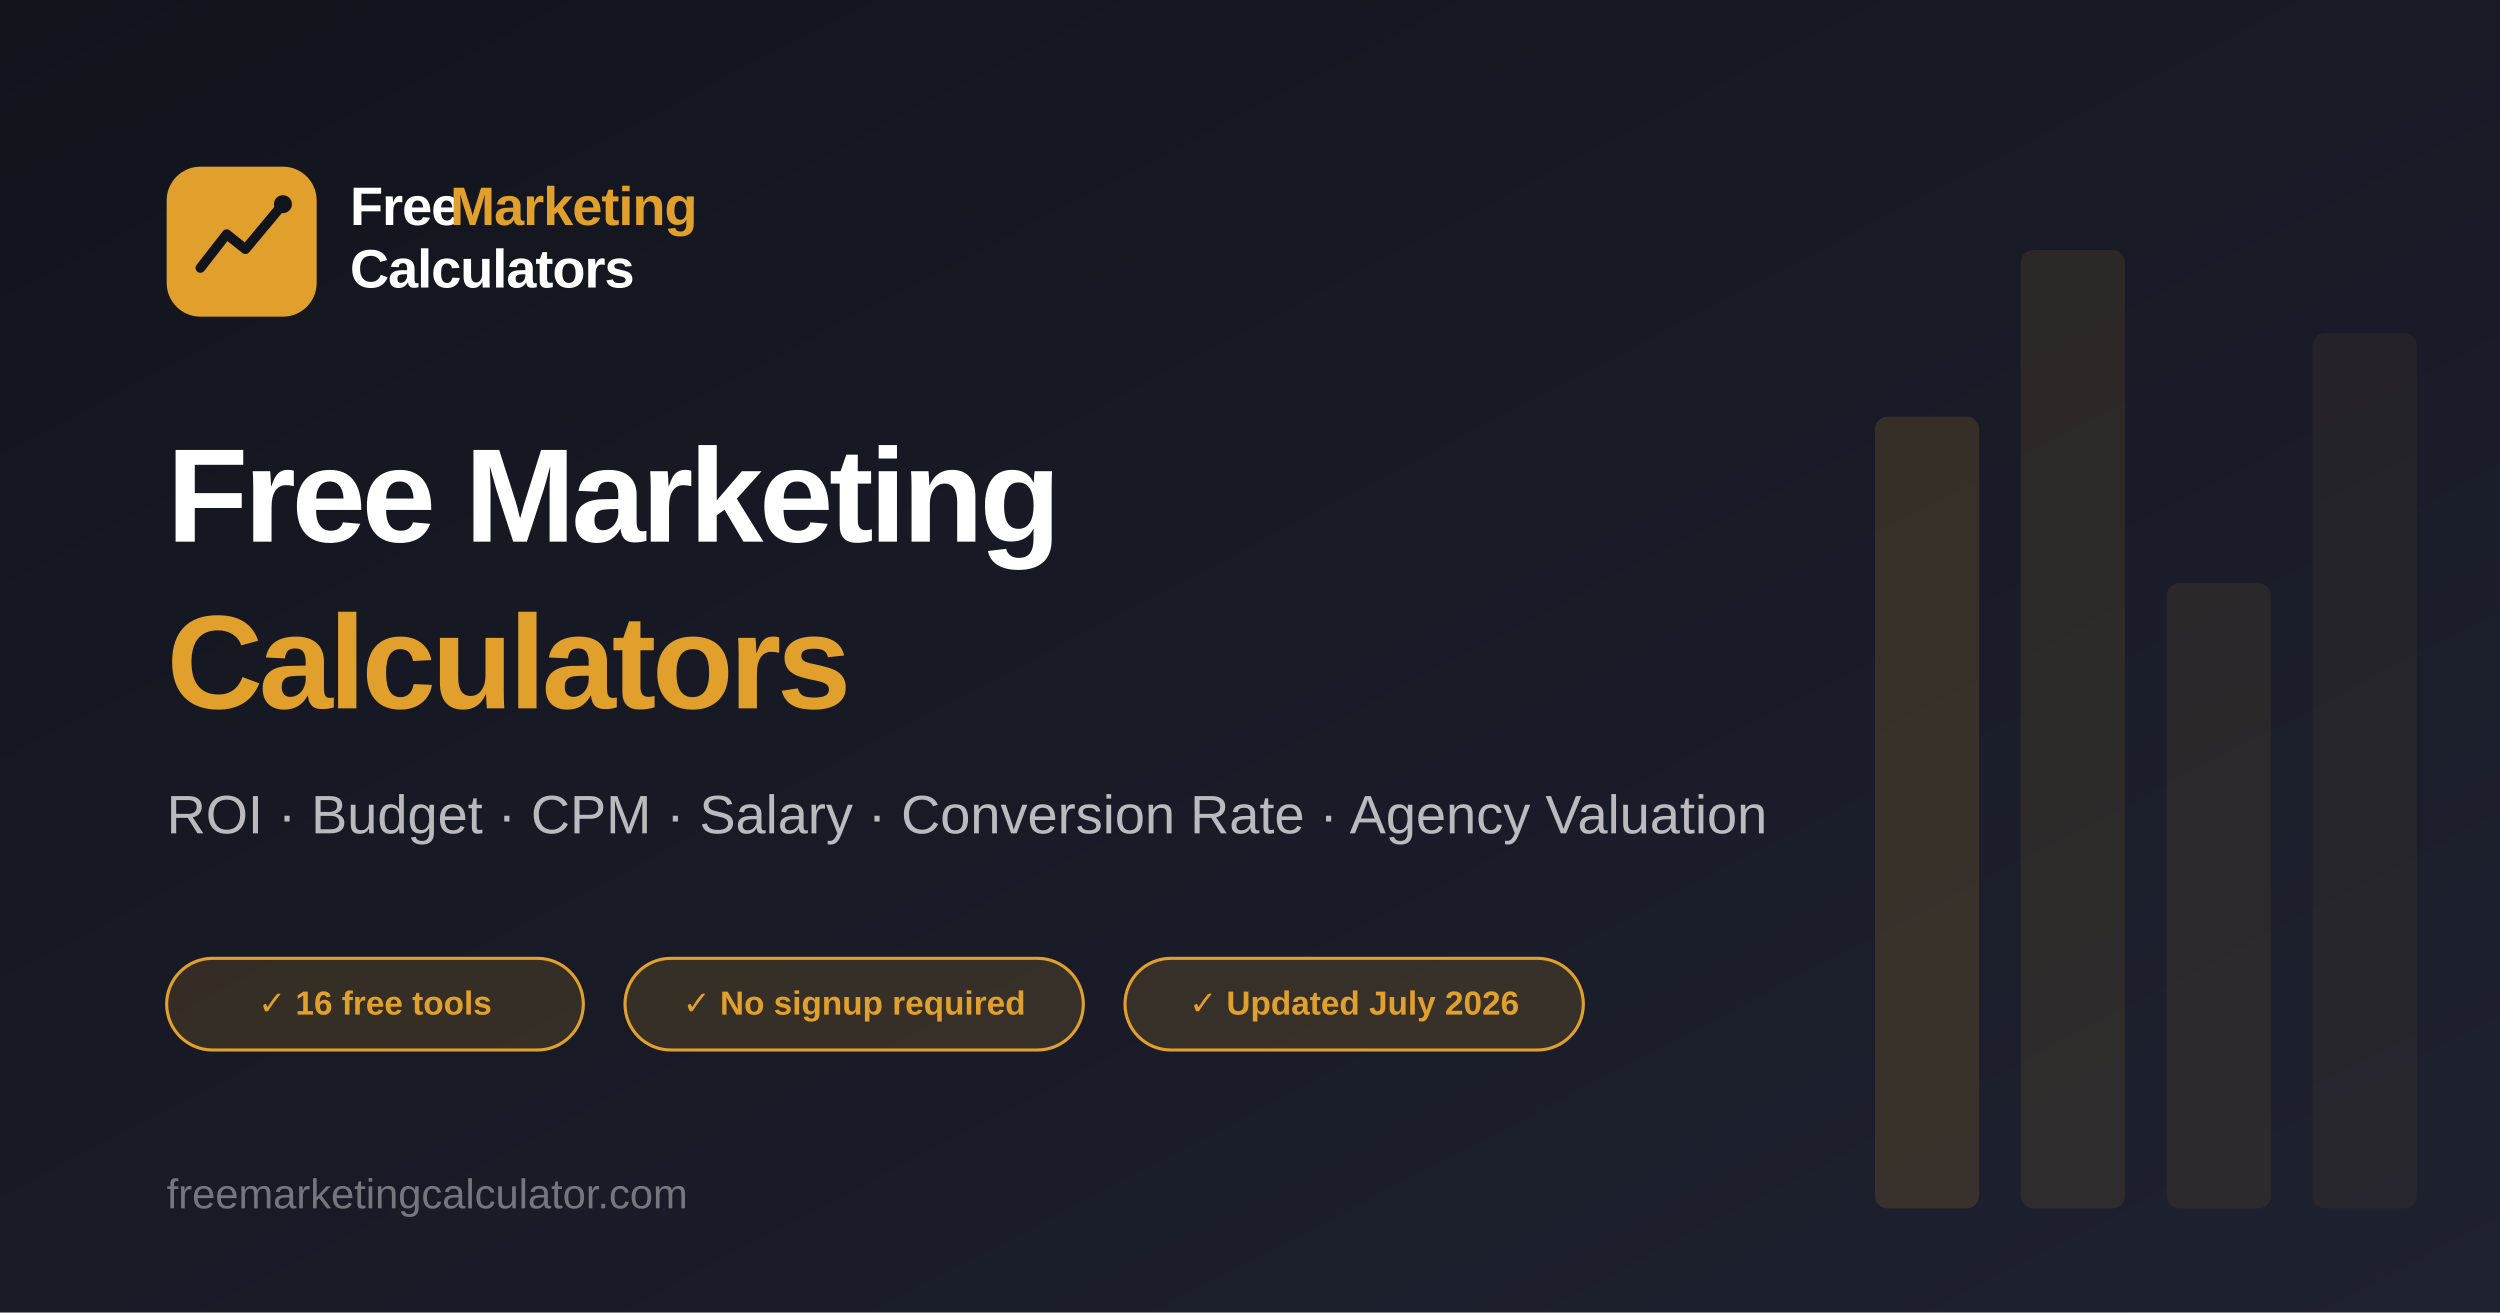
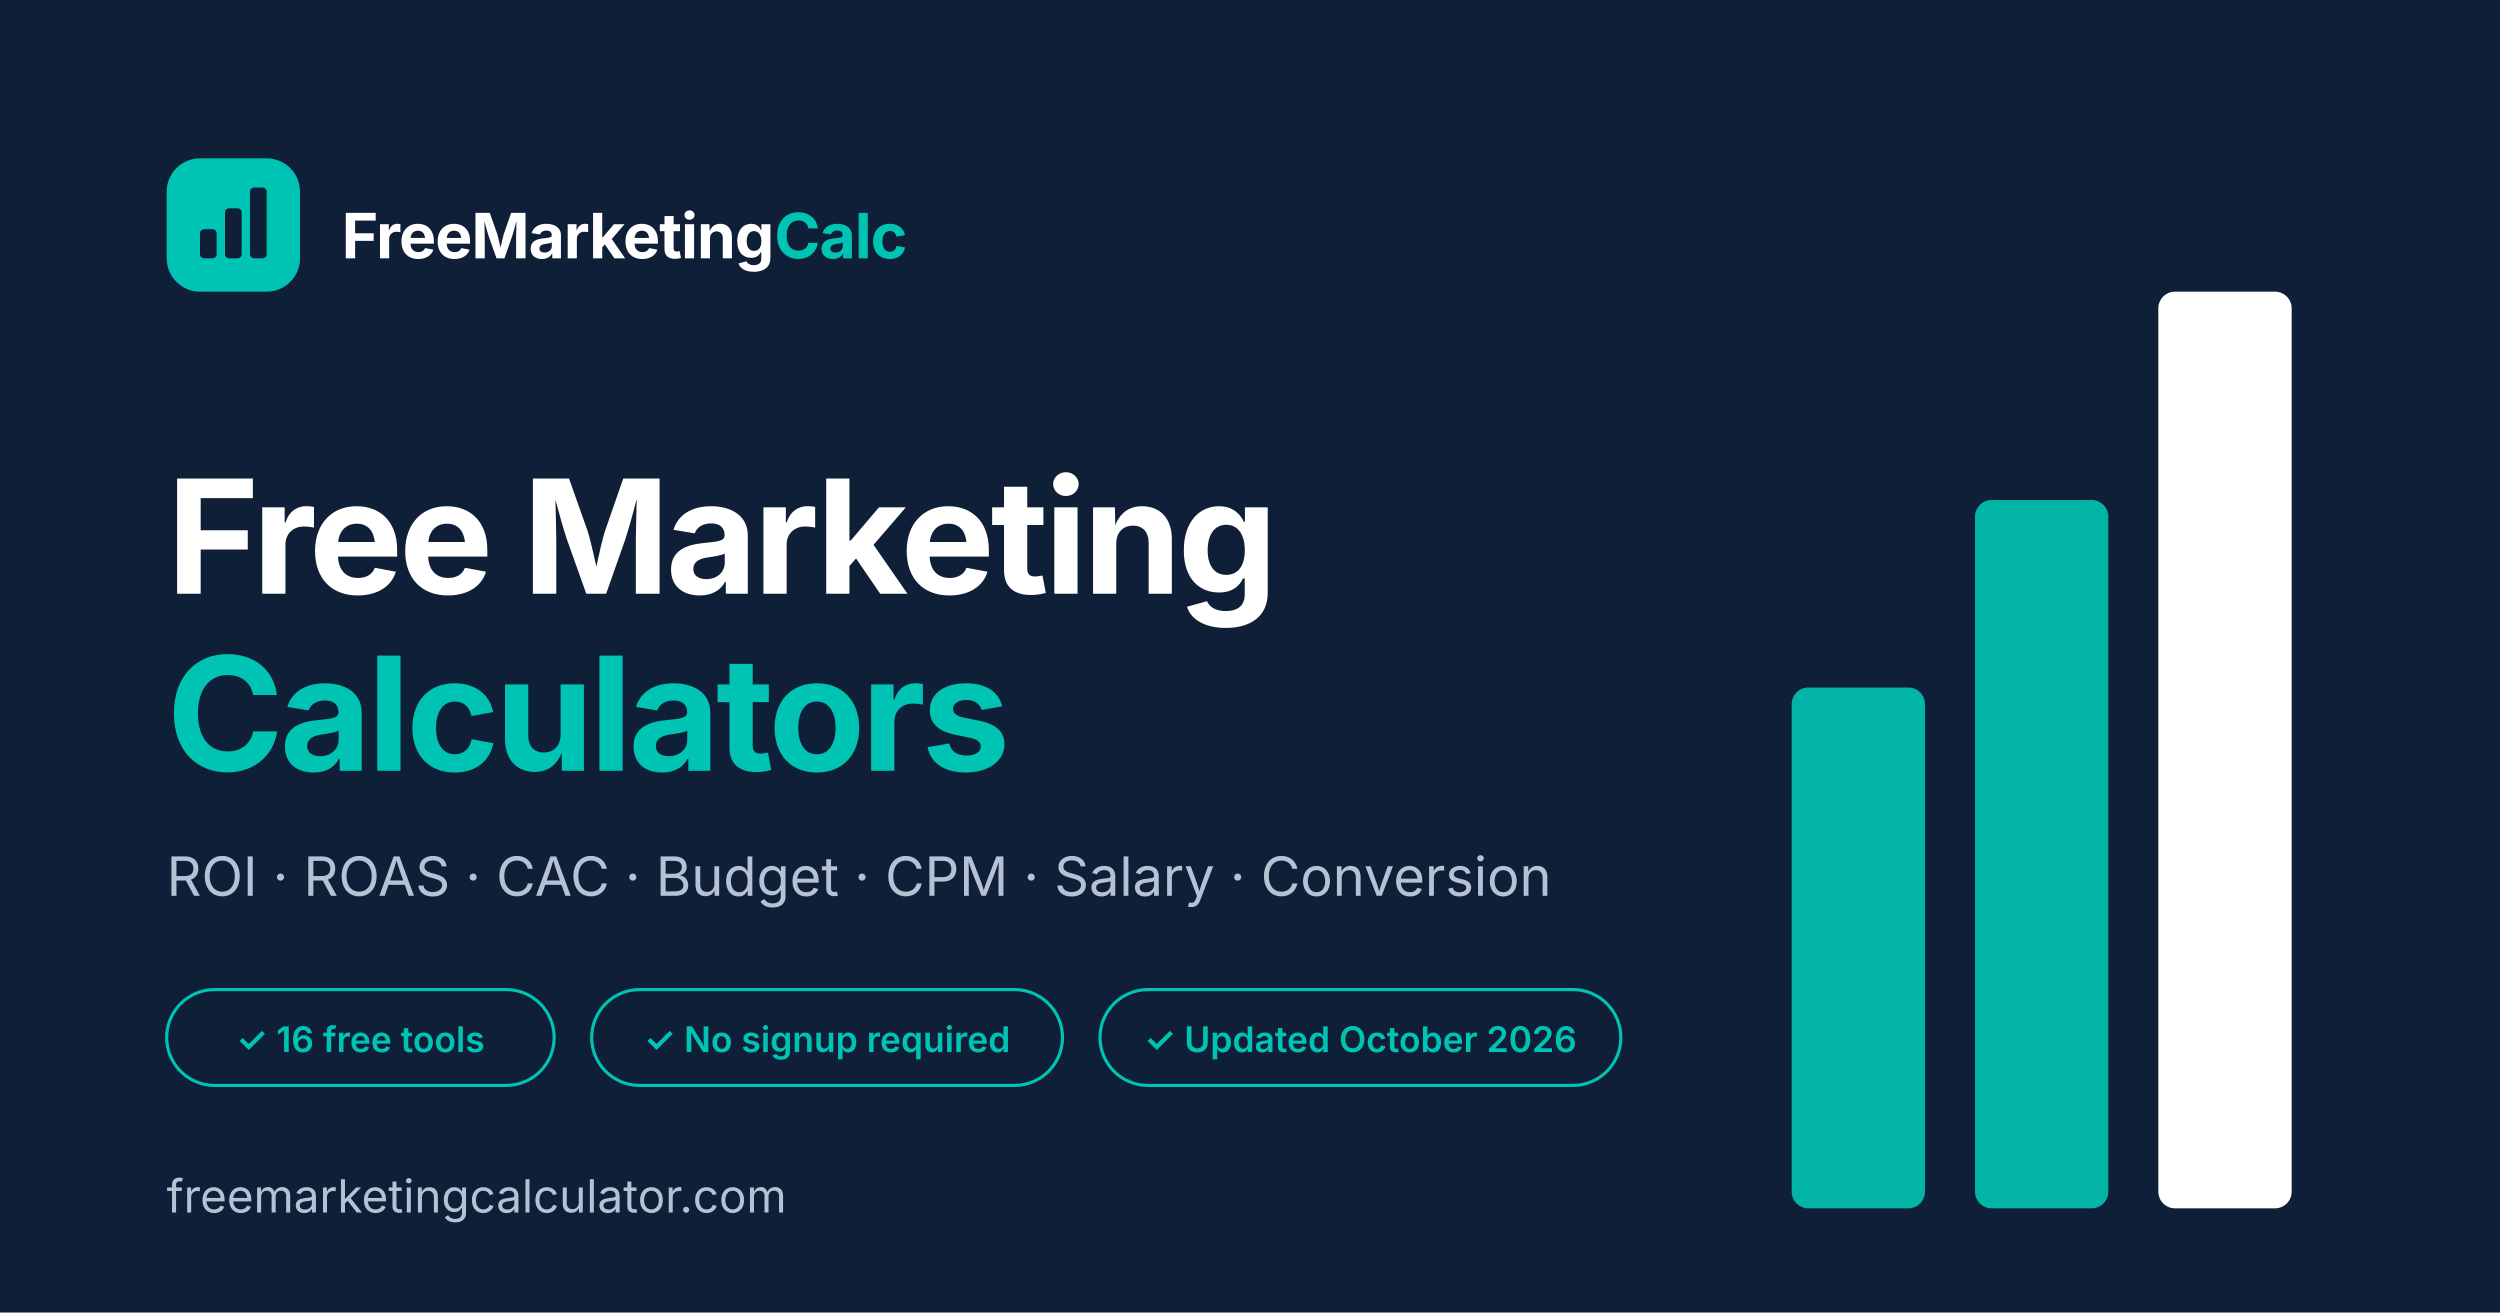
<svg xmlns="http://www.w3.org/2000/svg" width="1200" height="630" viewBox="0 0 1200 630">
-   <defs>
-     <linearGradient id="bg" x1="0%" y1="0%" x2="100%" y2="100%">
-       <stop offset="0%" style="stop-color:#12141C" />
-       <stop offset="100%" style="stop-color:#1E2130" />
-     </linearGradient>
-   </defs>
-   <rect width="1200" height="630" fill="url(#bg)" />
-   <rect x="900" y="200" width="50" height="380" rx="6" fill="#E0A02B" opacity="0.15" />
-   <rect x="970" y="120" width="50" height="460" rx="6" fill="#E0A02B" opacity="0.10" />
-   <rect x="1040" y="280" width="50" height="300" rx="6" fill="#E0A02B" opacity="0.08" />
-   <rect x="1110" y="160" width="50" height="420" rx="6" fill="#E0A02B" opacity="0.06" />
-   <g transform="translate(80,80) scale(1.8)">
-     <rect width="40" height="40" rx="9" fill="#E0A02B" />
-     <path d="M9 27 L16 18 L21 22 L31 10" stroke="#12141C" stroke-width="2.6" stroke-linecap="round" stroke-linejoin="round" fill="none" />
-     <circle cx="31" cy="10" r="2.4" fill="#12141C" />
+   <rect width="1200" height="630" fill="#0F1F38" />
+   <rect x="860" y="330" width="64" height="250" rx="8" fill="#00C4B3" opacity="0.9" />
+   <rect x="948" y="240" width="64" height="340" rx="8" fill="#00C4B3" opacity="0.9" />
+   <rect x="1036" y="140" width="64" height="440" rx="8" fill="#FFFFFF" />
+   <g transform="translate(80,76) scale(2)">
+     <rect width="32" height="32" rx="8" fill="#00C4B3" />
+     <rect x="8" y="17" width="4" height="7" rx="1" fill="#0F1F38" />
+     <rect x="14" y="12" width="4" height="12" rx="1" fill="#0F1F38" />
+     <rect x="20" y="7" width="4" height="17" rx="1" fill="#0F1F38" />
  </g>
-   <text x="168" y="108" font-family="Arial, sans-serif" font-size="26" font-weight="800" fill="white" letter-spacing="-0.5">Free</text>
-   <text x="216" y="108" font-family="Arial, sans-serif" font-size="26" font-weight="800" fill="#E0A02B" letter-spacing="-0.5">Marketing</text>
-   <text x="168" y="138" font-family="Arial, sans-serif" font-size="26" font-weight="800" fill="white" letter-spacing="-0.5">Calculators</text>
-   <text x="80" y="260" font-family="Arial, sans-serif" font-size="64" font-weight="900" fill="white" letter-spacing="-2">Free Marketing</text>
-   <text x="80" y="340" font-family="Arial, sans-serif" font-size="64" font-weight="900" fill="#E0A02B" letter-spacing="-2">Calculators</text>
-   <text x="80" y="400" font-family="Arial, sans-serif" font-size="26" fill="rgba(255,255,255,0.7)" letter-spacing="0">ROI · Budget · CPM · Salary · Conversion Rate · Agency Valuation</text>
-   <rect x="80" y="460" width="200" height="44" rx="22" fill="rgba(224,160,43,0.15)" stroke="#E0A02B" stroke-width="1.5" />
-   <text x="180" y="487" font-family="Arial, sans-serif" font-size="16" font-weight="700" fill="#E0A02B" text-anchor="middle">✓ 16 free tools</text>
-   <rect x="300" y="460" width="220" height="44" rx="22" fill="rgba(224,160,43,0.15)" stroke="#E0A02B" stroke-width="1.5" />
-   <text x="410" y="487" font-family="Arial, sans-serif" font-size="16" font-weight="700" fill="#E0A02B" text-anchor="middle">✓ No signup required</text>
-   <rect x="540" y="460" width="220" height="44" rx="22" fill="rgba(224,160,43,0.15)" stroke="#E0A02B" stroke-width="1.5" />
-   <text x="650" y="487" font-family="Arial, sans-serif" font-size="16" font-weight="700" fill="#E0A02B" text-anchor="middle">✓ Updated July 2026</text>
-   <text x="80" y="580" font-family="Arial, sans-serif" font-size="20" fill="rgba(255,255,255,0.4)" letter-spacing="0">freemarketingcalculator.com</text>
+   <text x="164" y="124" font-family="Inter, Arial, sans-serif" font-size="30" font-weight="700" fill="#FFFFFF" letter-spacing="-0.5">FreeMarketing<tspan fill="#00C4B3">Calc</tspan>
+   </text>
+   <text x="80" y="285" font-family="Inter, Arial, sans-serif" font-size="76" font-weight="700" fill="#FFFFFF" letter-spacing="-2">Free Marketing</text>
+   <text x="80" y="370" font-family="Inter, Arial, sans-serif" font-size="76" font-weight="700" fill="#00C4B3" letter-spacing="-2">Calculators</text>
+   <text x="80" y="430" font-family="Inter, Arial, sans-serif" font-size="26" fill="#B6C2D4">ROI · ROAS · CAC · Budget · CPM · Salary · Conversion</text>
+   <rect x="80" y="475" width="186" height="46" rx="23" fill="none" stroke="#00C4B3" stroke-width="1.5" />
+   <text x="173" y="505" font-family="Inter, Arial, sans-serif" font-size="17" font-weight="600" fill="#00C4B3" text-anchor="middle">✓ 16 free tools</text>
+   <rect x="284" y="475" width="226" height="46" rx="23" fill="none" stroke="#00C4B3" stroke-width="1.5" />
+   <text x="397" y="505" font-family="Inter, Arial, sans-serif" font-size="17" font-weight="600" fill="#00C4B3" text-anchor="middle">✓ No signup required</text>
+   <rect x="528" y="475" width="250" height="46" rx="23" fill="none" stroke="#00C4B3" stroke-width="1.5" />
+   <text x="653" y="505" font-family="Inter, Arial, sans-serif" font-size="17" font-weight="600" fill="#00C4B3" text-anchor="middle">✓ Updated October 2026</text>
+   <text x="80" y="582" font-family="Inter, Arial, sans-serif" font-size="22" fill="#B6C2D4">freemarketingcalculator.com</text>
</svg>
